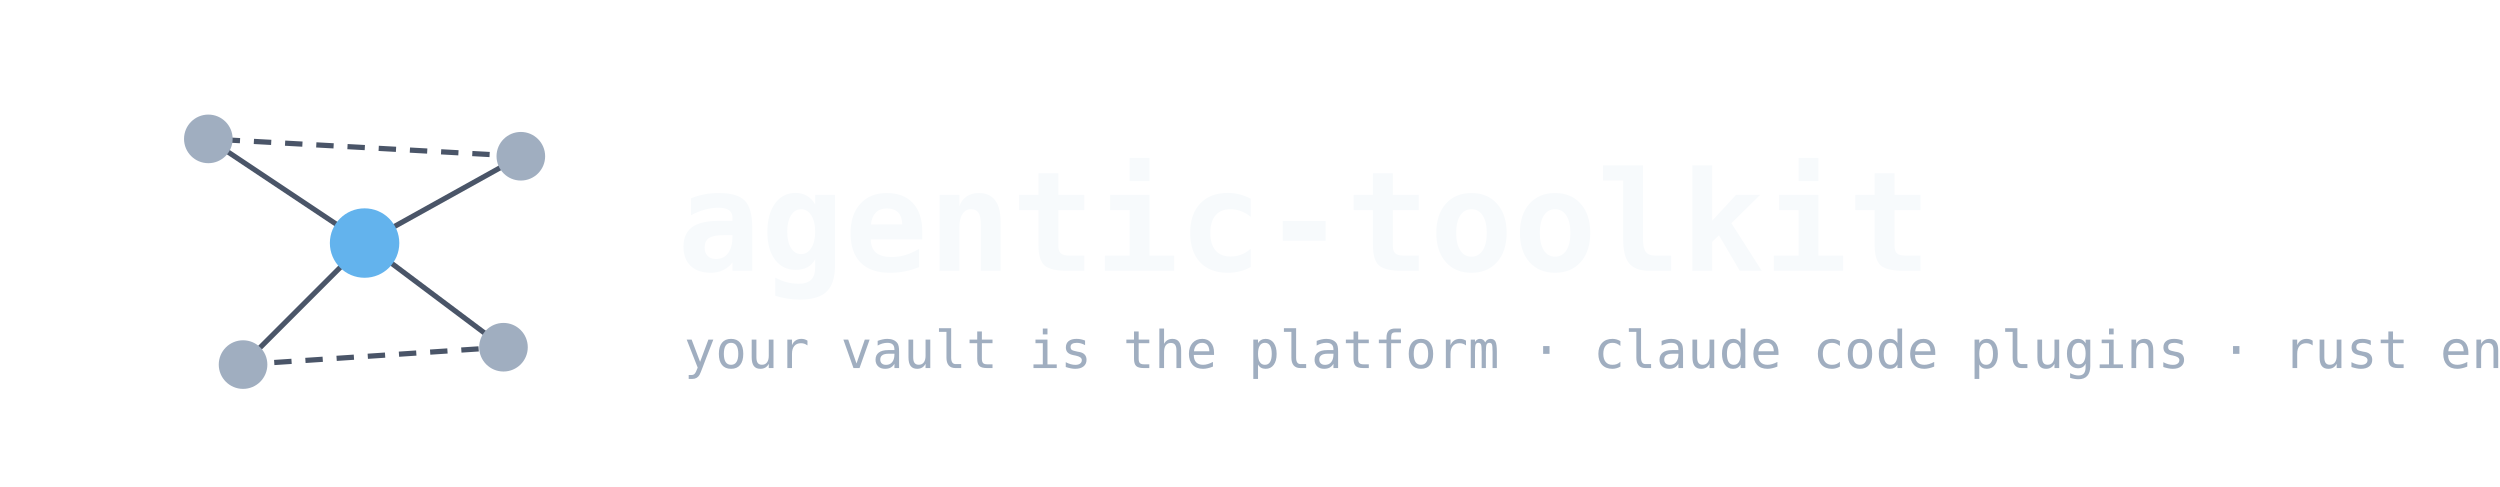
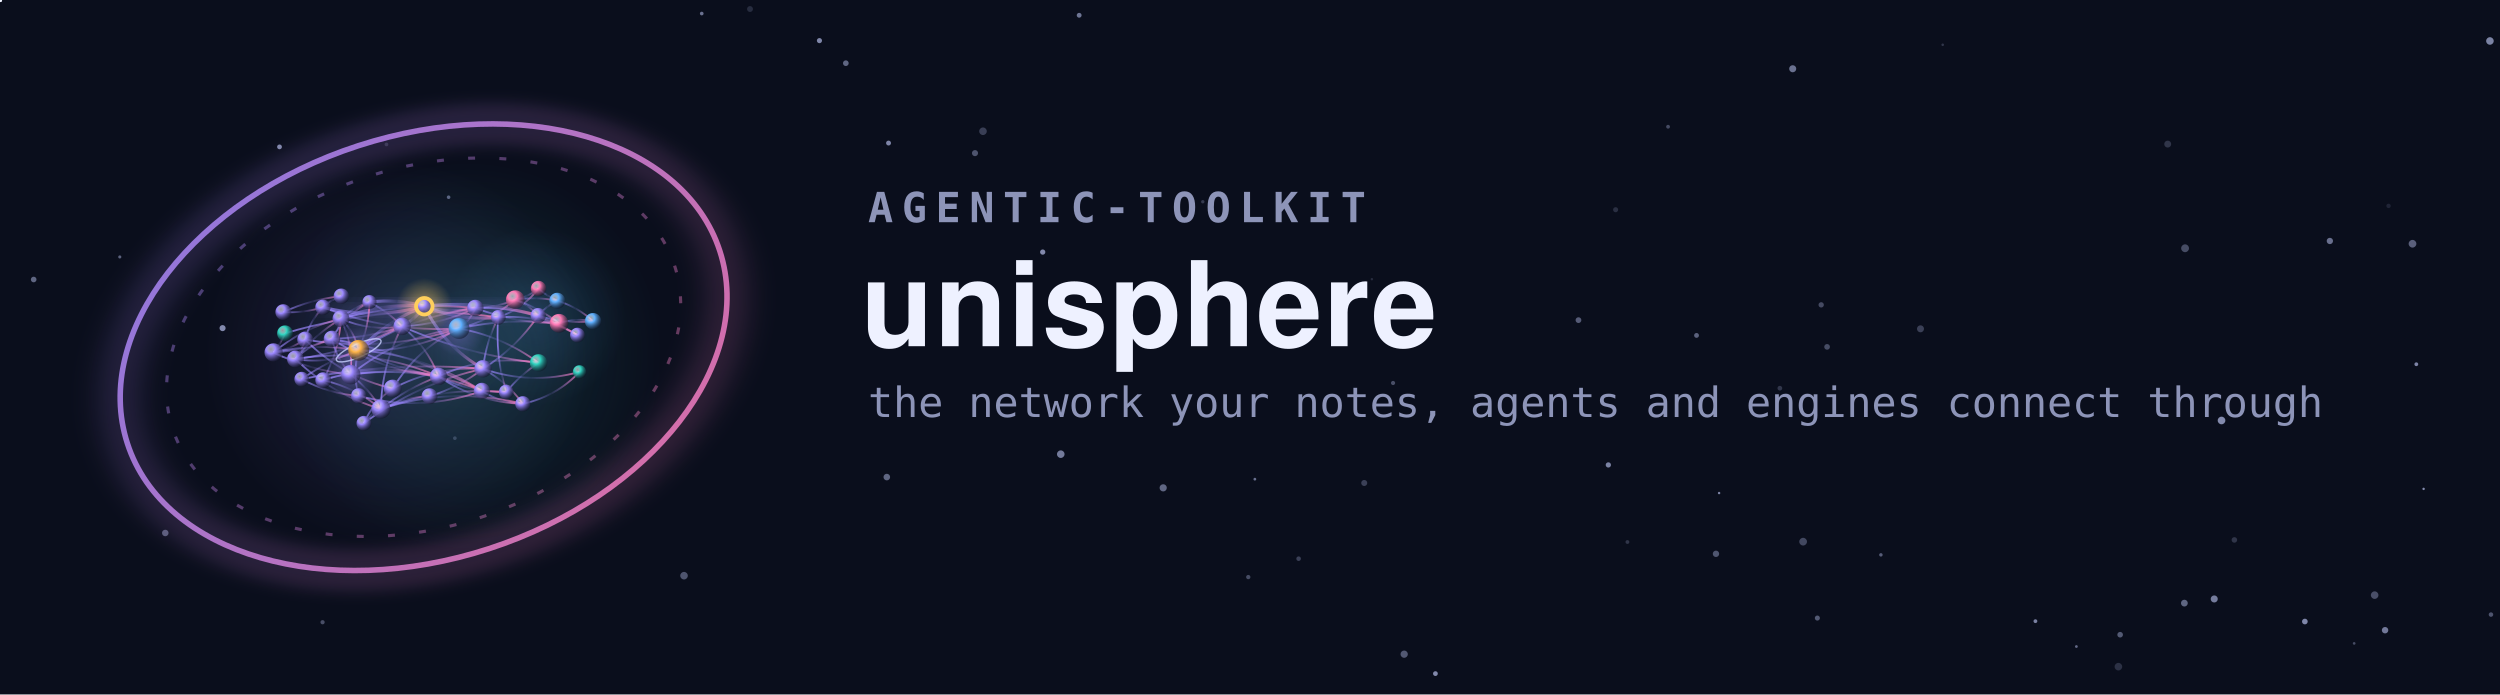
- <svg xmlns="http://www.w3.org/2000/svg" width="720" height="140" viewBox="0 0 720 140" role="img" aria-label="agentic-toolkit">
+ <svg xmlns="http://www.w3.org/2000/svg" width="720" height="200" viewBox="0 0 720 200" role="img" aria-label="unisphere: the network your notes, agents and engines connect through">
  <style>
-     .wire { stroke: #4a5568; stroke-width: 1.5; }
-     .wire-inferred { stroke: #4a5568; stroke-width: 1.5; stroke-dasharray: 5 4; }
-     .node { fill: #a0aec0; }
-     .node-hub { fill: #63b3ed; }
-     .wordmark { font: 700 40px ui-monospace, "SF Mono", Menlo, monospace; fill: #f7fafc; }
-     .tagline { font: 400 15px ui-monospace, "SF Mono", Menlo, monospace; fill: #a0aec0; }
+     :root { color-scheme: dark; }
+     .bg { fill: #0a0e1c; }
+     .star { fill: #c7d0ff; }
+     .ring-group { transform-origin: 122px 100px; }
+     .ring-group.cw { animation: spin 34s linear infinite; }
+     .ring-group.ccw { animation: spin 44s linear infinite reverse; }
+     .glow { animation: pulse 4.5s ease-in-out infinite alternate; }
+     .transit { animation: transit linear infinite; offset-rotate: 0deg; }
+     .word { font: 700 34px -apple-system, "SF Pro Display", "Helvetica Neue", Helvetica, Arial, sans-serif;
+              fill: #eef1ff; letter-spacing: 0.4px; }
+     .kicker { font: 600 12px ui-monospace, "SF Mono", Menlo, monospace; fill: #8d94b8;
+                letter-spacing: 2.5px; }
+     .tagline { font: 400 12px ui-monospace, "SF Mono", Menlo, monospace; fill: #8d94b8; }
+     @keyframes spin { from { transform: rotate(0deg); } to { transform: rotate(360deg); } }
+     @keyframes pulse { from { opacity: 0.5; } to { opacity: 1; } }
+     @keyframes transit { from { offset-distance: 0%; opacity: 0; } 8% { opacity: 1; }
+                            92% { opacity: 1; } to { offset-distance: 100%; opacity: 0; } }
+     @media (prefers-reduced-motion: reduce) {
+       .ring-group, .glow, .transit { animation: none !important; }
+       .transit { opacity: 0.9; }
+     }
  </style>
-   <line class="wire" x1="60" y1="40" x2="105" y2="70" />
-   <line class="wire" x1="105" y1="70" x2="70" y2="105" />
-   <line class="wire" x1="105" y1="70" x2="150" y2="45" />
-   <line class="wire-inferred" x1="150" y1="45" x2="60" y2="40" />
-   <line class="wire-inferred" x1="70" y1="105" x2="145" y2="100" />
-   <line class="wire" x1="105" y1="70" x2="145" y2="100" />
-   <circle class="node" cx="60" cy="40" r="7" />
-   <circle class="node-hub" cx="105" cy="70" r="10" />
-   <circle class="node" cx="70" cy="105" r="7" />
-   <circle class="node" cx="150" cy="45" r="7" />
-   <circle class="node" cx="145" cy="100" r="7" />
-   <text class="wordmark" x="195" y="78">agentic-toolkit</text>
-   <text class="tagline" x="197" y="106">your vault is the platform · claude code plugins · rust engines</text>
+   <defs>
+     <linearGradient id="wormhole" x1="0" y1="0" x2="1" y2="1">
+       <stop offset="0%" stop-color="#9b87ff" />
+       <stop offset="100%" stop-color="#ff7ab6" />
+     </linearGradient>
+     <radialGradient id="core">
+       <stop offset="0%" stop-color="#ffcf5c" stop-opacity="0.55" />
+       <stop offset="100%" stop-color="#ffcf5c" stop-opacity="0" />
+     </radialGradient>
+     <radialGradient id="hubglow">
+       <stop offset="0%" stop-color="#9b87ff" stop-opacity="0.35" />
+       <stop offset="100%" stop-color="#9b87ff" stop-opacity="0" />
+     </radialGradient>
+     <filter id="haze" x="-60%" y="-60%" width="220%" height="220%">
+       <feGaussianBlur stdDeviation="3.2" />
+     </filter>
+     <radialGradient id="planet-field-guide" cx="35%" cy="32%" r="75%">
+       <stop offset="0%" stop-color="#ffffff" stop-opacity="0.55" />
+       <stop offset="35%" stop-color="#ff7ab6" />
+       <stop offset="100%" stop-color="#0a0e1c" stop-opacity="0.55" />
+     </radialGradient>
+     <radialGradient id="nebula-field-guide">
+       <stop offset="0%" stop-color="#ff7ab6" stop-opacity="0.16" />
+       <stop offset="100%" stop-color="#ff7ab6" stop-opacity="0" />
+     </radialGradient>
+     <radialGradient id="planet-home-lab-migration" cx="35%" cy="32%" r="75%">
+       <stop offset="0%" stop-color="#ffffff" stop-opacity="0.55" />
+       <stop offset="35%" stop-color="#ff7ab6" />
+       <stop offset="100%" stop-color="#0a0e1c" stop-opacity="0.55" />
+     </radialGradient>
+     <radialGradient id="nebula-home-lab-migration">
+       <stop offset="0%" stop-color="#ff7ab6" stop-opacity="0.16" />
+       <stop offset="100%" stop-color="#ff7ab6" stop-opacity="0" />
+     </radialGradient>
+     <radialGradient id="planet-03-areas" cx="35%" cy="32%" r="75%">
+       <stop offset="0%" stop-color="#ffffff" stop-opacity="0.55" />
+       <stop offset="35%" stop-color="#5fb0ff" />
+       <stop offset="100%" stop-color="#0a0e1c" stop-opacity="0.55" />
+     </radialGradient>
+     <radialGradient id="nebula-03-areas">
+       <stop offset="0%" stop-color="#5fb0ff" stop-opacity="0.16" />
+       <stop offset="100%" stop-color="#5fb0ff" stop-opacity="0" />
+     </radialGradient>
+     <radialGradient id="planet-concepts" cx="35%" cy="32%" r="75%">
+       <stop offset="0%" stop-color="#ffffff" stop-opacity="0.55" />
+       <stop offset="35%" stop-color="#9b87ff" />
+       <stop offset="100%" stop-color="#0a0e1c" stop-opacity="0.55" />
+     </radialGradient>
+     <radialGradient id="nebula-concepts">
+       <stop offset="0%" stop-color="#9b87ff" stop-opacity="0.16" />
+       <stop offset="100%" stop-color="#9b87ff" stop-opacity="0" />
+     </radialGradient>
+     <radialGradient id="planet-guides" cx="35%" cy="32%" r="75%">
+       <stop offset="0%" stop-color="#ffffff" stop-opacity="0.55" />
+       <stop offset="35%" stop-color="#2fd4c0" />
+       <stop offset="100%" stop-color="#0a0e1c" stop-opacity="0.55" />
+     </radialGradient>
+     <radialGradient id="nebula-guides">
+       <stop offset="0%" stop-color="#2fd4c0" stop-opacity="0.16" />
+       <stop offset="100%" stop-color="#2fd4c0" stop-opacity="0" />
+     </radialGradient>
+     <radialGradient id="planet-tools" cx="35%" cy="32%" r="75%">
+       <stop offset="0%" stop-color="#ffffff" stop-opacity="0.55" />
+       <stop offset="35%" stop-color="#ffb547" />
+       <stop offset="100%" stop-color="#0a0e1c" stop-opacity="0.55" />
+     </radialGradient>
+     <radialGradient id="nebula-tools">
+       <stop offset="0%" stop-color="#ffb547" stop-opacity="0.16" />
+       <stop offset="100%" stop-color="#ffb547" stop-opacity="0" />
+     </radialGradient>
+     <linearGradient id="lanefade">
+       <stop offset="0%" stop-color="#9b87ff" stop-opacity="0.8" />
+       <stop offset="50%" stop-color="#9b87ff" stop-opacity="0.12" />
+       <stop offset="100%" stop-color="#ff7ab6" stop-opacity="0.8" />
+     </linearGradient>
+   </defs>
+   <rect class="bg" x="0" y="0" width="720" height="200" />
+   <circle class="star" cx="717.4" cy="177.0" r="0.65" opacity="0.36" />
+   <circle class="star" cx="480.4" cy="36.5" r="0.55" opacity="0.31" />
+   <circle class="star" cx="624.3" cy="41.5" r="1.0" opacity="0.2" />
+   <circle class="star" cx="526.2" cy="99.9" r="0.82" opacity="0.32" />
+   <circle class="star" cx="255.4" cy="137.4" r="0.95" opacity="0.45" />
+   <circle class="star" cx="395.1" cy="80.4" r="0.35" opacity="0.15" />
+   <circle class="star" cx="639.8" cy="121.1" r="1.1" opacity="0.64" />
+   <circle class="star" cx="663.8" cy="179.0" r="0.82" opacity="0.62" />
+   <circle class="star" cx="694.8" cy="70.2" r="1.11" opacity="0.42" />
+   <circle class="star" cx="413.4" cy="194.0" r="0.69" opacity="0.63" />
+   <circle class="star" cx="345.5" cy="90.0" r="0.5" opacity="0.27" />
+   <circle class="star" cx="80.5" cy="42.3" r="0.69" opacity="0.63" />
+   <circle class="star" cx="335.0" cy="140.5" r="1.04" opacity="0.46" />
+   <circle class="star" cx="197.0" cy="165.8" r="1.09" opacity="0.36" />
+   <circle class="star" cx="236.0" cy="11.7" r="0.74" opacity="0.62" />
+   <circle class="star" cx="34.5" cy="74.0" r="0.45" opacity="0.43" />
+   <circle class="star" cx="512.6" cy="111.8" r="0.68" opacity="0.21" />
+   <circle class="star" cx="523.4" cy="178.0" r="0.73" opacity="0.39" />
+   <circle class="star" cx="392.9" cy="139.1" r="0.87" opacity="0.26" />
+   <circle class="star" cx="516.3" cy="19.8" r="1.02" opacity="0.51" />
+   <circle class="star" cx="202.1" cy="3.9" r="0.53" opacity="0.51" />
+   <circle class="star" cx="131.0" cy="126.2" r="0.53" opacity="0.22" />
+   <circle class="star" cx="64.1" cy="94.5" r="0.88" opacity="0.64" />
+   <circle class="star" cx="687.9" cy="59.3" r="0.63" opacity="0.12" />
+   <circle class="star" cx="361.4" cy="138.0" r="0.4" opacity="0.51" />
+   <circle class="star" cx="129.2" cy="56.8" r="0.52" opacity="0.43" />
+   <circle class="star" cx="629.1" cy="173.7" r="0.98" opacity="0.45" />
+   <circle class="star" cx="671.0" cy="69.4" r="0.91" opacity="0.5" />
+   <circle class="star" cx="637.7" cy="172.5" r="1.02" opacity="0.57" />
+   <circle class="star" cx="495.1" cy="142.0" r="0.35" opacity="0.61" />
+   <circle class="star" cx="678.0" cy="185.3" r="0.39" opacity="0.32" />
+   <circle class="star" cx="541.7" cy="159.8" r="0.5" opacity="0.41" />
+   <circle class="star" cx="463.2" cy="133.9" r="0.76" opacity="0.6" />
+   <circle class="star" cx="494.2" cy="159.5" r="0.92" opacity="0.37" />
+   <circle class="star" cx="598.0" cy="186.2" r="0.4" opacity="0.47" />
+   <circle class="star" cx="643.5" cy="155.5" r="0.8" opacity="0.2" />
+   <circle class="star" cx="465.3" cy="60.4" r="0.73" opacity="0.17" />
+   <circle class="star" cx="401.2" cy="110.3" r="0.6" opacity="0.33" />
+   <circle class="star" cx="454.6" cy="92.2" r="0.83" opacity="0.4" />
+   <circle class="star" cx="610.6" cy="182.8" r="0.81" opacity="0.39" />
+   <circle class="star" cx="300.3" cy="72.6" r="0.76" opacity="0.63" />
+   <circle class="star" cx="519.3" cy="156.0" r="1.11" opacity="0.3" />
+   <circle class="star" cx="283.1" cy="37.8" r="1.09" opacity="0.25" />
+   <circle class="star" cx="683.9" cy="171.4" r="1.09" opacity="0.33" />
+   <circle class="star" cx="280.8" cy="44.1" r="0.88" opacity="0.36" />
+   <circle class="star" cx="47.6" cy="153.5" r="0.94" opacity="0.4" />
+   <circle class="star" cx="359.5" cy="166.2" r="0.62" opacity="0.32" />
+   <circle class="star" cx="305.5" cy="130.8" r="1.09" opacity="0.56" />
+   <circle class="star" cx="629.3" cy="71.5" r="1.13" opacity="0.32" />
+   <circle class="star" cx="243.6" cy="18.2" r="0.82" opacity="0.45" />
+   <circle class="star" cx="717.1" cy="11.8" r="1.09" opacity="0.6" />
+   <circle class="star" cx="553.1" cy="94.7" r="1.01" opacity="0.26" />
+   <circle class="star" cx="686.9" cy="181.5" r="0.93" opacity="0.55" />
+   <circle class="star" cx="695.9" cy="104.9" r="0.55" opacity="0.61" />
+   <circle class="star" cx="468.7" cy="156.1" r="0.55" opacity="0.2" />
+   <circle class="star" cx="586.2" cy="178.9" r="0.55" opacity="0.59" />
+   <circle class="star" cx="111.3" cy="41.6" r="0.54" opacity="0.17" />
+   <circle class="star" cx="9.7" cy="80.5" r="0.81" opacity="0.45" />
+   <circle class="star" cx="310.8" cy="4.4" r="0.7" opacity="0.53" />
+   <circle class="star" cx="559.5" cy="12.9" r="0.37" opacity="0.2" />
+   <circle class="star" cx="404.4" cy="188.4" r="1.05" opacity="0.38" />
+   <circle class="star" cx="610.1" cy="192.0" r="1.09" opacity="0.18" />
+   <circle class="star" cx="698.0" cy="140.8" r="0.35" opacity="0.64" />
+   <circle class="star" cx="255.9" cy="41.2" r="0.71" opacity="0.61" />
+   <circle class="star" cx="374.0" cy="160.9" r="0.66" opacity="0.26" />
+   <circle class="star" cx="524.5" cy="87.8" r="0.77" opacity="0.31" />
+   <circle class="star" cx="346.4" cy="58.1" r="0.49" opacity="0.22" />
+   <circle class="star" cx="92.9" cy="179.2" r="0.61" opacity="0.33" />
+   <circle class="star" cx="488.6" cy="96.6" r="0.7" opacity="0.43" />
+   <circle class="star" cx="216.0" cy="2.6" r="0.85" opacity="0.16" />
+   <g class="ring-group cw">
+     <ellipse cx="122.0" cy="100.0" rx="89.7" ry="61.0" transform="rotate(-18 122.0 100.0)" fill="none" stroke="url(#wormhole)" stroke-width="12.2" opacity="0.16" filter="url(#haze)" />
+     <ellipse cx="122.0" cy="100.0" rx="89.7" ry="61.0" transform="rotate(-18 122.0 100.0)" fill="none" stroke="url(#wormhole)" stroke-width="1.6" opacity="0.85" />
+   </g>
+   <g class="ring-group ccw">
+     <ellipse cx="122.0" cy="100.0" rx="76.0" ry="51.7" transform="rotate(-18 122.0 100.0)" fill="none" stroke="url(#wormhole)" stroke-width="0.9" stroke-dasharray="2 7" opacity="0.4" />
+   </g>
+   <circle cx="154.5" cy="91.2" r="25.7" fill="url(#nebula-03-areas)" />
+   <circle cx="114.3" cy="102.0" r="55.5" fill="url(#nebula-concepts)" />
+   <circle cx="134.7" cy="102.5" r="56.2" fill="url(#nebula-guides)" />
+   <path d="M 143.5 91.4 Q 132.4 92.5 122.2 88.2" fill="none" stroke="#9b87ff" stroke-width="2.7" opacity="0.22" filter="url(#haze)" />
+   <path d="M 136.9 88.7 Q 129.5 90.5 122.2 88.2" fill="none" stroke="#9b87ff" stroke-width="2.7" opacity="0.22" filter="url(#haze)" />
+   <path d="M 98.2 91.8 Q 109.7 87.2 122.2 88.2" fill="none" stroke="#9b87ff" stroke-width="2.7" opacity="0.22" filter="url(#haze)" />
+   <path d="M 106.4 87.0 Q 114.4 86.0 122.2 88.2" fill="none" stroke="#9b87ff" stroke-width="2.7" opacity="0.22" filter="url(#haze)" />
+   <path d="M 93.0 88.5 Q 107.6 92.1 122.2 88.2" fill="none" stroke="#9b87ff" stroke-width="2.7" opacity="0.22" filter="url(#haze)" />
+   <path d="M 122.2 88.2 Q 138.8 86.4 155.0 90.9" fill="none" stroke="#9b87ff" stroke-width="2.7" opacity="0.22" filter="url(#haze)" />
+   <path d="M 122.2 88.2 Q 119.6 91.9 115.8 94.0" fill="none" stroke="#9b87ff" stroke-width="2.7" opacity="0.22" filter="url(#haze)" />
+   <path d="M 122.2 88.2 Q 127.9 99.8 139.1 106.2" fill="none" stroke="#9b87ff" stroke-width="2.7" opacity="0.22" filter="url(#haze)" />
+   <path d="M 122.2 88.2 Q 111.3 92.5 103.3 100.9" fill="none" stroke="#9b87ff" stroke-width="2.7" opacity="0.22" filter="url(#haze)" />
+   <path d="M 148.4 86.3 Q 152.1 85.5 155.1 83.1" fill="none" stroke="url(#lanefade)" stroke-width="0.53" />
+   <path d="M 148.4 86.3 Q 155.2 88.7 161.0 93.1" fill="none" stroke="url(#lanefade)" stroke-width="0.53" />
+   <path d="M 148.4 86.3 Q 154.5 85.4 160.5 86.6" fill="none" stroke="url(#lanefade)" stroke-width="0.53" />
+   <path d="M 148.4 86.3 Q 141.2 92.3 132.2 94.6" fill="none" stroke="url(#lanefade)" stroke-width="0.53" />
+   <path d="M 148.4 86.3 Q 142.9 88.6 136.9 88.7" fill="none" stroke="url(#lanefade)" stroke-width="0.53" />
+   <path d="M 148.4 86.3 Q 152.2 87.8 155.0 90.9" fill="none" stroke="url(#lanefade)" stroke-width="0.53" />
+   <path d="M 155.1 83.1 Q 157.5 85.3 160.5 86.6" fill="none" stroke="url(#lanefade)" stroke-width="0.53" />
+   <path d="M 155.1 83.1 Q 150.5 89.0 143.5 91.4" fill="none" stroke="url(#lanefade)" stroke-width="0.53" />
+   <path d="M 161.0 93.1 Q 165.8 91.5 170.8 92.5" fill="none" stroke="url(#lanefade)" stroke-width="0.53" />
+   <path d="M 161.0 93.1 Q 146.4 91.5 132.2 94.6" fill="none" stroke="url(#lanefade)" stroke-width="0.53" />
+   <path d="M 161.0 93.1 Q 148.5 93.1 136.9 88.7" fill="none" stroke="url(#lanefade)" stroke-width="0.53" />
+   <path d="M 161.0 93.1 Q 157.6 92.9 155.0 90.9" fill="none" stroke="url(#lanefade)" stroke-width="0.53" />
+   <path d="M 160.5 86.6 Q 166.3 88.4 170.8 92.5" fill="none" stroke="url(#lanefade)" stroke-width="0.53" />
+   <path d="M 160.5 86.6 Q 157.3 88.2 155.0 90.9" fill="none" stroke="url(#lanefade)" stroke-width="0.53" />
+   <path d="M 170.8 92.5 Q 162.7 93.4 155.0 90.9" fill="none" stroke="url(#lanefade)" stroke-width="0.53" />
+   <path d="M 132.2 94.6 Q 135.4 92.3 136.9 88.7" fill="none" stroke="url(#lanefade)" stroke-width="0.53" />
+   <path d="M 132.2 94.6 Q 114.7 96.8 101.0 107.9" fill="none" stroke="url(#lanefade)" stroke-width="0.53" />
+   <path d="M 132.2 94.6 Q 120.1 100.4 113.1 111.9" fill="none" stroke="url(#lanefade)" stroke-width="0.53" />
+   <path d="M 132.2 94.6 Q 111.9 95.8 93.0 88.5" fill="none" stroke="url(#lanefade)" stroke-width="0.53" />
+   <path d="M 132.2 94.6 Q 110.4 101.6 87.9 97.8" fill="none" stroke="url(#lanefade)" stroke-width="0.53" />
+   <path d="M 132.2 94.6 Q 144.8 96.9 155.1 104.5" fill="none" stroke="url(#lanefade)" stroke-width="0.53" />
+   <path d="M 132.2 94.6 Q 118.6 101.6 103.3 100.9" fill="none" stroke="url(#lanefade)" stroke-width="0.53" />
+   <path d="M 145.8 112.9 Q 142.6 102.4 143.5 91.4" fill="none" stroke="url(#lanefade)" stroke-width="0.53" />
+   <path d="M 145.8 112.9 Q 135.5 113.2 126.3 108.4" fill="none" stroke="url(#lanefade)" stroke-width="0.53" />
+   <path d="M 145.8 112.9 Q 127.2 111.3 109.7 117.8" fill="none" stroke="url(#lanefade)" stroke-width="0.53" />
+   <path d="M 145.8 112.9 Q 149.8 108.0 155.1 104.5" fill="none" stroke="url(#lanefade)" stroke-width="0.53" />
+   <path d="M 143.5 91.4 Q 132.4 92.5 122.2 88.2" fill="none" stroke="url(#lanefade)" stroke-width="0.89" />
+   <path d="M 143.5 91.4 Q 140.0 98.4 139.1 106.2" fill="none" stroke="url(#lanefade)" stroke-width="0.53" />
+   <path d="M 143.5 91.4 Q 155.7 90.4 166.3 96.5" fill="none" stroke="url(#lanefade)" stroke-width="0.53" />
+   <path d="M 143.5 91.4 Q 112.3 86.9 82.1 96.0" fill="none" stroke="url(#lanefade)" stroke-width="0.53" />
+   <path d="M 98.3 85.3 Q 95.3 86.3 93.0 88.5" fill="none" stroke="url(#lanefade)" stroke-width="0.53" />
+   <path d="M 98.3 85.3 Q 89.5 86.2 81.6 89.9" fill="none" stroke="url(#lanefade)" stroke-width="0.53" />
+   <path d="M 103.3 114.0 Q 121.2 118.8 138.8 112.6" fill="none" stroke="url(#lanefade)" stroke-width="0.53" />
+   <path d="M 103.3 114.0 Q 94.6 113.4 86.9 109.2" fill="none" stroke="url(#lanefade)" stroke-width="0.53" />
+   <path d="M 103.3 114.0 Q 101.6 107.4 103.3 100.9" fill="none" stroke="url(#lanefade)" stroke-width="0.53" />
+   <path d="M 85.1 103.4 Q 90.5 96.4 98.2 91.8" fill="none" stroke="url(#lanefade)" stroke-width="0.53" />
+   <path d="M 85.1 103.4 Q 89.5 98.9 95.6 97.6" fill="none" stroke="url(#lanefade)" stroke-width="0.53" />
+   <path d="M 85.1 103.4 Q 86.9 100.8 87.9 97.8" fill="none" stroke="url(#lanefade)" stroke-width="0.53" />
+   <path d="M 85.1 103.4 Q 101.2 101.4 115.8 94.0" fill="none" stroke="url(#lanefade)" stroke-width="0.53" />
+   <path d="M 85.1 103.4 Q 106.4 99.9 126.3 108.4" fill="none" stroke="url(#lanefade)" stroke-width="0.53" />
+   <path d="M 85.1 103.4 Q 95.6 113.6 109.7 117.8" fill="none" stroke="url(#lanefade)" stroke-width="0.53" />
+   <path d="M 85.1 103.4 Q 81.6 103.3 78.8 101.5" fill="none" stroke="url(#lanefade)" stroke-width="0.53" />
+   <path d="M 85.1 103.4 Q 94.6 105.0 103.3 100.9" fill="none" stroke="url(#lanefade)" stroke-width="0.53" />
+   <path d="M 138.8 112.6 Q 120.5 105.1 101.0 107.9" fill="none" stroke="url(#lanefade)" stroke-width="0.53" />
+   <path d="M 138.8 112.6 Q 118.3 101.9 95.6 97.6" fill="none" stroke="url(#lanefade)" stroke-width="0.53" />
+   <path d="M 138.8 112.6 Q 144.2 116.0 150.6 116.3" fill="none" stroke="url(#lanefade)" stroke-width="0.53" />
+   <path d="M 138.8 112.6 Q 122.5 102.2 103.3 100.9" fill="none" stroke="url(#lanefade)" stroke-width="0.53" />
+   <path d="M 136.9 88.7 Q 117.3 86.8 98.2 91.8" fill="none" stroke="url(#lanefade)" stroke-width="0.53" />
+   <path d="M 136.9 88.7 Q 129.5 90.5 122.2 88.2" fill="none" stroke="url(#lanefade)" stroke-width="0.89" />
+   <path d="M 136.9 88.7 Q 126.9 93.5 115.8 94.0" fill="none" stroke="url(#lanefade)" stroke-width="0.53" />
+   <path d="M 136.9 88.7 Q 152.8 88.2 166.3 96.5" fill="none" stroke="url(#lanefade)" stroke-width="0.53" />
+   <path d="M 136.9 88.7 Q 118.8 91.2 103.3 100.9" fill="none" stroke="url(#lanefade)" stroke-width="0.53" />
+   <path d="M 98.2 91.8 Q 101.8 99.5 101.0 107.9" fill="none" stroke="url(#lanefade)" stroke-width="0.53" />
+   <path d="M 98.2 91.8 Q 101.8 88.5 106.4 87.0" fill="none" stroke="url(#lanefade)" stroke-width="0.53" />
+   <path d="M 98.2 91.8 Q 97.4 94.9 95.6 97.6" fill="none" stroke="url(#lanefade)" stroke-width="0.53" />
+   <path d="M 98.2 91.8 Q 97.6 101.2 93.1 109.5" fill="none" stroke="url(#lanefade)" stroke-width="0.53" />
+   <path d="M 98.2 91.8 Q 109.7 87.2 122.2 88.2" fill="none" stroke="url(#lanefade)" stroke-width="0.89" />
+   <path d="M 98.2 91.8 Q 106.7 95.5 115.8 94.0" fill="none" stroke="url(#lanefade)" stroke-width="0.53" />
+   <path d="M 98.2 91.8 Q 87.3 94.3 78.8 101.5" fill="none" stroke="url(#lanefade)" stroke-width="0.53" />
+   <path d="M 98.2 91.8 Q 102.1 95.6 103.3 100.9" fill="none" stroke="url(#lanefade)" stroke-width="0.53" />
+   <path d="M 101.0 107.9 Q 97.0 103.4 95.6 97.6" fill="none" stroke="url(#lanefade)" stroke-width="0.53" />
+   <path d="M 101.0 107.9 Q 96.9 108.0 93.1 109.5" fill="none" stroke="url(#lanefade)" stroke-width="0.53" />
+   <path d="M 101.0 107.9 Q 113.7 105.9 126.3 108.4" fill="none" stroke="url(#lanefade)" stroke-width="0.53" />
+   <path d="M 101.0 107.9 Q 106.3 112.0 109.7 117.8" fill="none" stroke="url(#lanefade)" stroke-width="0.53" />
+   <path d="M 101.0 107.9 Q 89.3 106.7 78.8 101.5" fill="none" stroke="url(#lanefade)" stroke-width="0.53" />
+   <path d="M 106.4 87.0 Q 99.3 90.6 95.6 97.6" fill="none" stroke="url(#lanefade)" stroke-width="0.53" />
+   <path d="M 106.4 87.0 Q 114.4 86.0 122.2 88.2" fill="none" stroke="url(#lanefade)" stroke-width="0.89" />
+   <path d="M 106.4 87.0 Q 111.7 89.7 115.8 94.0" fill="none" stroke="url(#lanefade)" stroke-width="0.53" />
+   <path d="M 106.4 87.0 Q 106.2 94.2 103.3 100.9" fill="none" stroke="url(#lanefade)" stroke-width="0.53" />
+   <path d="M 86.9 109.2 Q 112.8 104.0 139.1 106.2" fill="none" stroke="url(#lanefade)" stroke-width="0.53" />
+   <path d="M 86.9 109.2 Q 94.5 103.8 103.3 100.9" fill="none" stroke="url(#lanefade)" stroke-width="0.53" />
+   <path d="M 113.1 111.9 Q 107.5 115.7 104.8 121.9" fill="none" stroke="url(#lanefade)" stroke-width="0.53" />
+   <path d="M 113.1 111.9 Q 98.4 108.5 87.9 97.8" fill="none" stroke="url(#lanefade)" stroke-width="0.53" />
+   <path d="M 113.1 111.9 Q 125.3 105.5 139.1 106.2" fill="none" stroke="url(#lanefade)" stroke-width="0.53" />
+   <path d="M 123.7 114.1 Q 116.3 114.4 109.7 117.8" fill="none" stroke="url(#lanefade)" stroke-width="0.53" />
+   <path d="M 123.7 114.1 Q 132.1 111.6 139.1 106.2" fill="none" stroke="url(#lanefade)" stroke-width="0.53" />
+   <path d="M 93.0 88.5 Q 107.6 92.1 122.2 88.2" fill="none" stroke="url(#lanefade)" stroke-width="0.89" />
+   <path d="M 93.0 88.5 Q 87.4 90.2 81.6 89.9" fill="none" stroke="url(#lanefade)" stroke-width="0.53" />
+   <path d="M 93.0 88.5 Q 89.2 92.5 87.9 97.8" fill="none" stroke="url(#lanefade)" stroke-width="0.53" />
+   <path d="M 95.6 97.6 Q 106.0 97.3 115.8 94.0" fill="none" stroke="url(#lanefade)" stroke-width="0.53" />
+   <path d="M 95.6 97.6 Q 109.6 106.8 126.3 108.4" fill="none" stroke="url(#lanefade)" stroke-width="0.53" />
+   <path d="M 95.6 97.6 Q 87.5 101.0 78.8 101.5" fill="none" stroke="url(#lanefade)" stroke-width="0.53" />
+   <path d="M 95.6 97.6 Q 99.7 98.6 103.3 100.9" fill="none" stroke="url(#lanefade)" stroke-width="0.53" />
+   <path d="M 93.1 109.5 Q 109.5 104.2 126.3 108.4" fill="none" stroke="url(#lanefade)" stroke-width="0.53" />
+   <path d="M 93.1 109.5 Q 102.4 111.6 109.7 117.8" fill="none" stroke="url(#lanefade)" stroke-width="0.53" />
+   <path d="M 122.2 88.2 Q 138.8 86.4 155.0 90.9" fill="none" stroke="url(#lanefade)" stroke-width="0.89" />
+   <path d="M 122.2 88.2 Q 119.6 91.9 115.8 94.0" fill="none" stroke="url(#lanefade)" stroke-width="0.89" />
+   <path d="M 122.2 88.2 Q 127.9 99.8 139.1 106.2" fill="none" stroke="url(#lanefade)" stroke-width="0.89" />
+   <path d="M 122.2 88.2 Q 111.3 92.5 103.3 100.9" fill="none" stroke="url(#lanefade)" stroke-width="0.89" />
+   <path d="M 155.0 90.9 Q 148.7 100.2 139.1 106.2" fill="none" stroke="url(#lanefade)" stroke-width="0.53" />
+   <path d="M 104.8 121.9 Q 106.8 119.3 109.7 117.8" fill="none" stroke="url(#lanefade)" stroke-width="0.53" />
+   <path d="M 104.8 121.9 Q 120.3 110.4 139.1 106.2" fill="none" stroke="url(#lanefade)" stroke-width="0.53" />
+   <path d="M 87.9 97.8 Q 83.6 100.5 78.8 101.5" fill="none" stroke="url(#lanefade)" stroke-width="0.53" />
+   <path d="M 115.8 94.0 Q 123.0 99.8 126.3 108.4" fill="none" stroke="url(#lanefade)" stroke-width="0.53" />
+   <path d="M 115.8 94.0 Q 109.9 105.2 109.7 117.8" fill="none" stroke="url(#lanefade)" stroke-width="0.53" />
+   <path d="M 115.8 94.0 Q 134.6 102.3 155.1 104.5" fill="none" stroke="url(#lanefade)" stroke-width="0.53" />
+   <path d="M 115.8 94.0 Q 108.8 96.1 103.3 100.9" fill="none" stroke="url(#lanefade)" stroke-width="0.53" />
+   <path d="M 150.6 116.3 Q 137.3 115.9 126.3 108.4" fill="none" stroke="url(#lanefade)" stroke-width="0.53" />
+   <path d="M 150.6 116.3 Q 129.9 111.2 109.7 117.8" fill="none" stroke="url(#lanefade)" stroke-width="0.53" />
+   <path d="M 150.6 116.3 Q 146.0 110.0 139.1 106.2" fill="none" stroke="url(#lanefade)" stroke-width="0.53" />
+   <path d="M 150.6 116.3 Q 160.2 114.2 166.9 107.1" fill="none" stroke="url(#lanefade)" stroke-width="0.53" />
+   <path d="M 126.3 108.4 Q 117.2 111.8 109.7 117.8" fill="none" stroke="url(#lanefade)" stroke-width="0.53" />
+   <path d="M 126.3 108.4 Q 140.1 102.0 155.1 104.5" fill="none" stroke="url(#lanefade)" stroke-width="0.53" />
+   <path d="M 126.3 108.4 Q 114.2 106.3 103.3 100.9" fill="none" stroke="url(#lanefade)" stroke-width="0.53" />
+   <path d="M 78.8 101.5 Q 80.8 99.0 82.1 96.0" fill="none" stroke="url(#lanefade)" stroke-width="0.53" />
+   <path d="M 78.8 101.5 Q 90.9 98.7 103.3 100.9" fill="none" stroke="url(#lanefade)" stroke-width="0.53" />
+   <path d="M 139.1 106.2 Q 152.9 111.0 166.9 107.1" fill="none" stroke="url(#lanefade)" stroke-width="0.53" />
+   <circle r="0.6" fill="#eef1ff" class="transit" style="offset-path: path('M 143.5 91.4 Q 132.4 92.5 122.2 88.2'); animation-duration: 9s; animation-delay: 0s;" />
+   <circle r="0.6" fill="#eef1ff" class="transit" style="offset-path: path('M 136.9 88.7 Q 129.5 90.5 122.2 88.2'); animation-duration: 12s; animation-delay: 2s;" />
+   <circle r="0.6" fill="#eef1ff" class="transit" style="offset-path: path('M 98.2 91.8 Q 109.7 87.2 122.2 88.2'); animation-duration: 15s; animation-delay: 4s;" />
+   <circle cx="122.2" cy="88.2" r="8.1" fill="url(#core)" />
+   <circle cx="103.3" cy="100.9" r="7.9" fill="url(#hubglow)" />
+   <circle cx="132.2" cy="94.6" r="7.9" fill="url(#hubglow)" />
+   <circle cx="101.0" cy="107.9" r="7.3" fill="url(#hubglow)" />
+   <ellipse cx="103.3" cy="100.9" rx="7.0" ry="1.9" transform="rotate(-24 103.3 100.9)" fill="none" stroke="#c7d0ff" stroke-width="0.42" opacity="0.8" />
+   <circle cx="148.4" cy="86.3" r="2.70" fill="url(#planet-field-guide)" />
+   <circle cx="155.1" cy="83.1" r="2.22" fill="url(#planet-field-guide)" />
+   <circle cx="161.0" cy="93.1" r="2.70" fill="url(#planet-home-lab-migration)" />
+   <circle cx="160.5" cy="86.6" r="2.30" fill="url(#planet-03-areas)" />
+   <circle cx="170.8" cy="92.5" r="2.37" fill="url(#planet-03-areas)" />
+   <circle cx="132.2" cy="94.6" r="3.02" fill="url(#planet-03-areas)" />
+   <circle cx="145.8" cy="112.9" r="2.13" fill="url(#planet-concepts)" />
+   <circle cx="143.5" cy="91.4" r="2.13" fill="url(#planet-concepts)" />
+   <circle cx="98.3" cy="85.3" r="2.22" fill="url(#planet-concepts)" />
+   <circle cx="103.3" cy="114.0" r="2.22" fill="url(#planet-concepts)" />
+   <circle cx="85.1" cy="103.4" r="2.44" fill="url(#planet-concepts)" />
+   <circle cx="138.8" cy="112.6" r="2.37" fill="url(#planet-concepts)" />
+   <circle cx="136.9" cy="88.7" r="2.37" fill="url(#planet-concepts)" />
+   <circle cx="98.2" cy="91.8" r="2.44" fill="url(#planet-concepts)" />
+   <circle cx="101.0" cy="107.9" r="2.81" fill="url(#planet-concepts)" />
+   <circle cx="106.4" cy="87.0" r="2.04" fill="url(#planet-concepts)" />
+   <circle cx="86.9" cy="109.2" r="2.13" fill="url(#planet-concepts)" />
+   <circle cx="113.1" cy="111.9" r="2.58" fill="url(#planet-concepts)" />
+   <circle cx="123.7" cy="114.1" r="2.30" fill="url(#planet-concepts)" />
+   <circle cx="93.0" cy="88.5" r="2.22" fill="url(#planet-concepts)" />
+   <circle cx="95.6" cy="97.6" r="2.37" fill="url(#planet-concepts)" />
+   <circle cx="93.1" cy="109.5" r="2.30" fill="url(#planet-concepts)" />
+   <circle cx="122.2" cy="88.2" r="2.37" fill="url(#planet-concepts)" stroke="#ffcf5c" stroke-width="1.1" />
+   <circle cx="155.0" cy="90.9" r="2.22" fill="url(#planet-concepts)" />
+   <circle cx="104.8" cy="121.9" r="2.13" fill="url(#planet-concepts)" />
+   <circle cx="81.6" cy="89.9" r="2.30" fill="url(#planet-concepts)" />
+   <circle cx="87.9" cy="97.8" r="2.30" fill="url(#planet-concepts)" />
+   <circle cx="115.8" cy="94.0" r="2.51" fill="url(#planet-concepts)" />
+   <circle cx="150.6" cy="116.3" r="2.22" fill="url(#planet-concepts)" />
+   <circle cx="126.3" cy="108.4" r="2.51" fill="url(#planet-concepts)" />
+   <circle cx="109.7" cy="117.8" r="2.76" fill="url(#planet-concepts)" />
+   <circle cx="78.8" cy="101.5" r="2.64" fill="url(#planet-concepts)" />
+   <circle cx="139.1" cy="106.2" r="2.51" fill="url(#planet-concepts)" />
+   <circle cx="166.3" cy="96.5" r="2.13" fill="url(#planet-concepts)" />
+   <circle cx="82.1" cy="96.0" r="2.30" fill="url(#planet-guides)" />
+   <circle cx="166.9" cy="107.1" r="1.93" fill="url(#planet-guides)" />
+   <circle cx="155.1" cy="104.5" r="2.51" fill="url(#planet-guides)" />
+   <circle cx="103.3" cy="100.9" r="3.02" fill="url(#planet-tools)" />
+   <text class="kicker" x="250.0" y="64.0">AGENTIC-TOOLKIT</text>
+   <text class="word" x="248.0" y="99.7">unisphere</text>
+   <text class="tagline" x="250.0" y="120.1">the network your notes, agents and engines connect through</text>
</svg>
